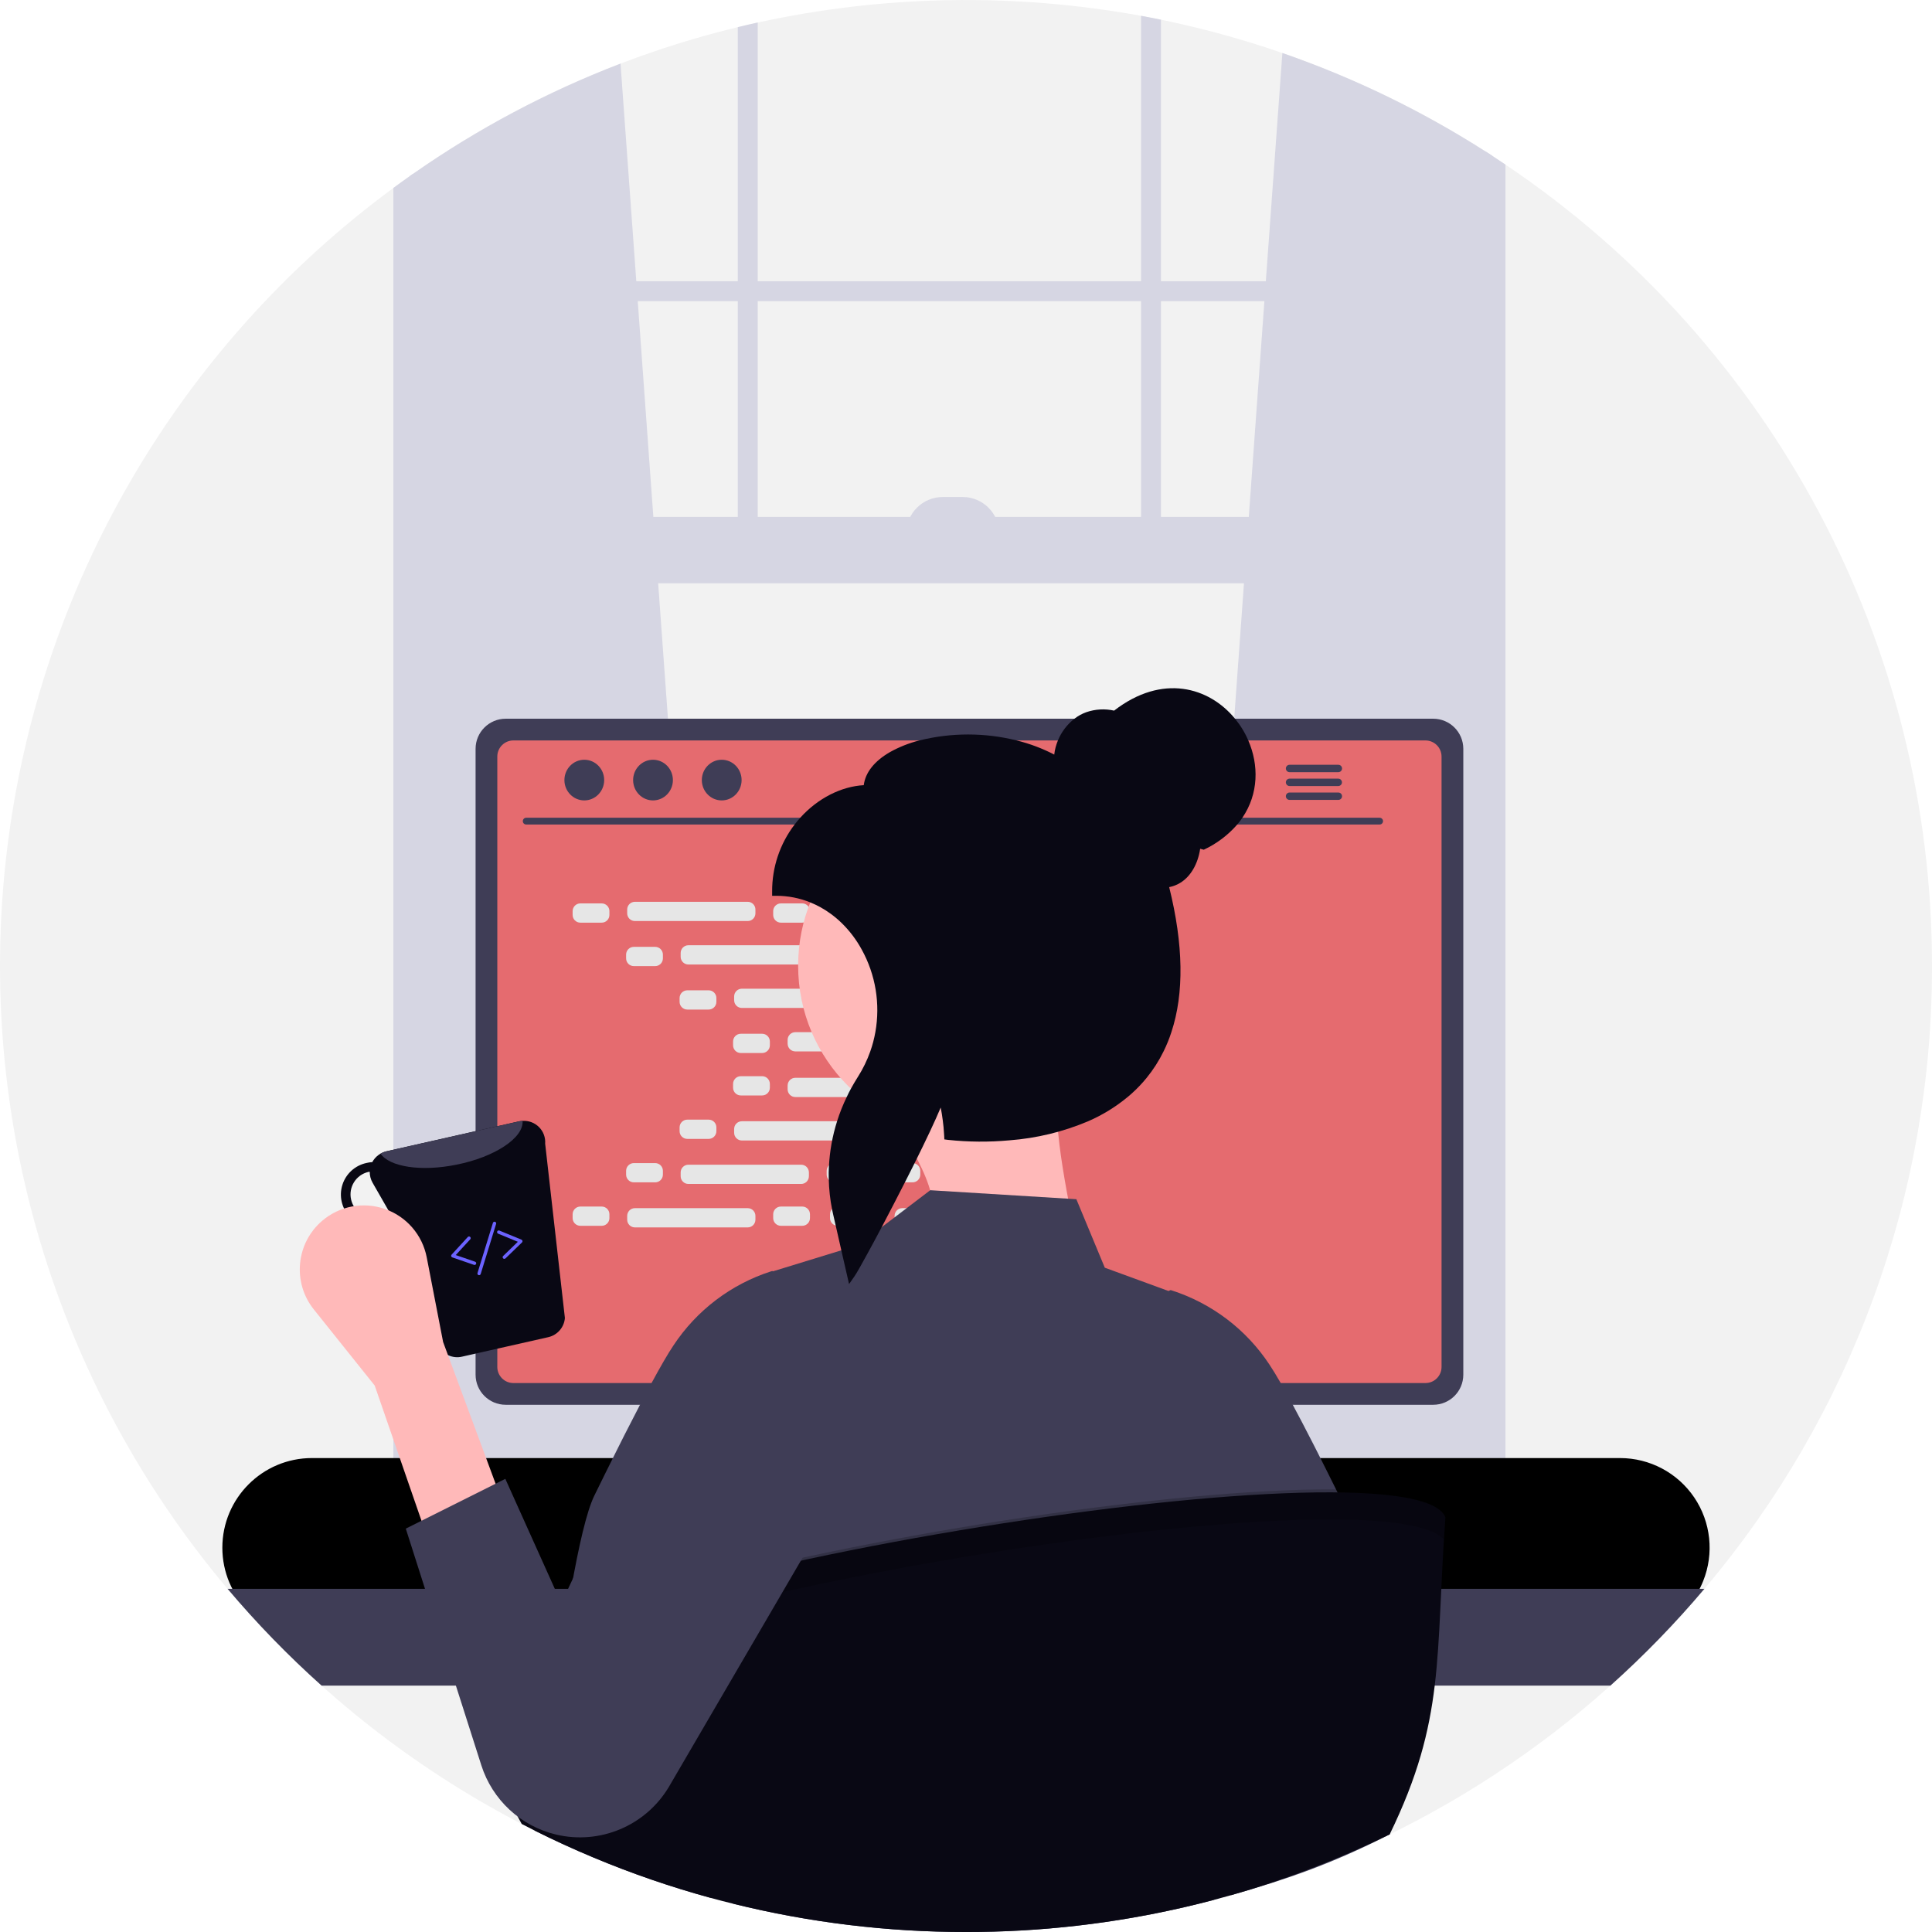
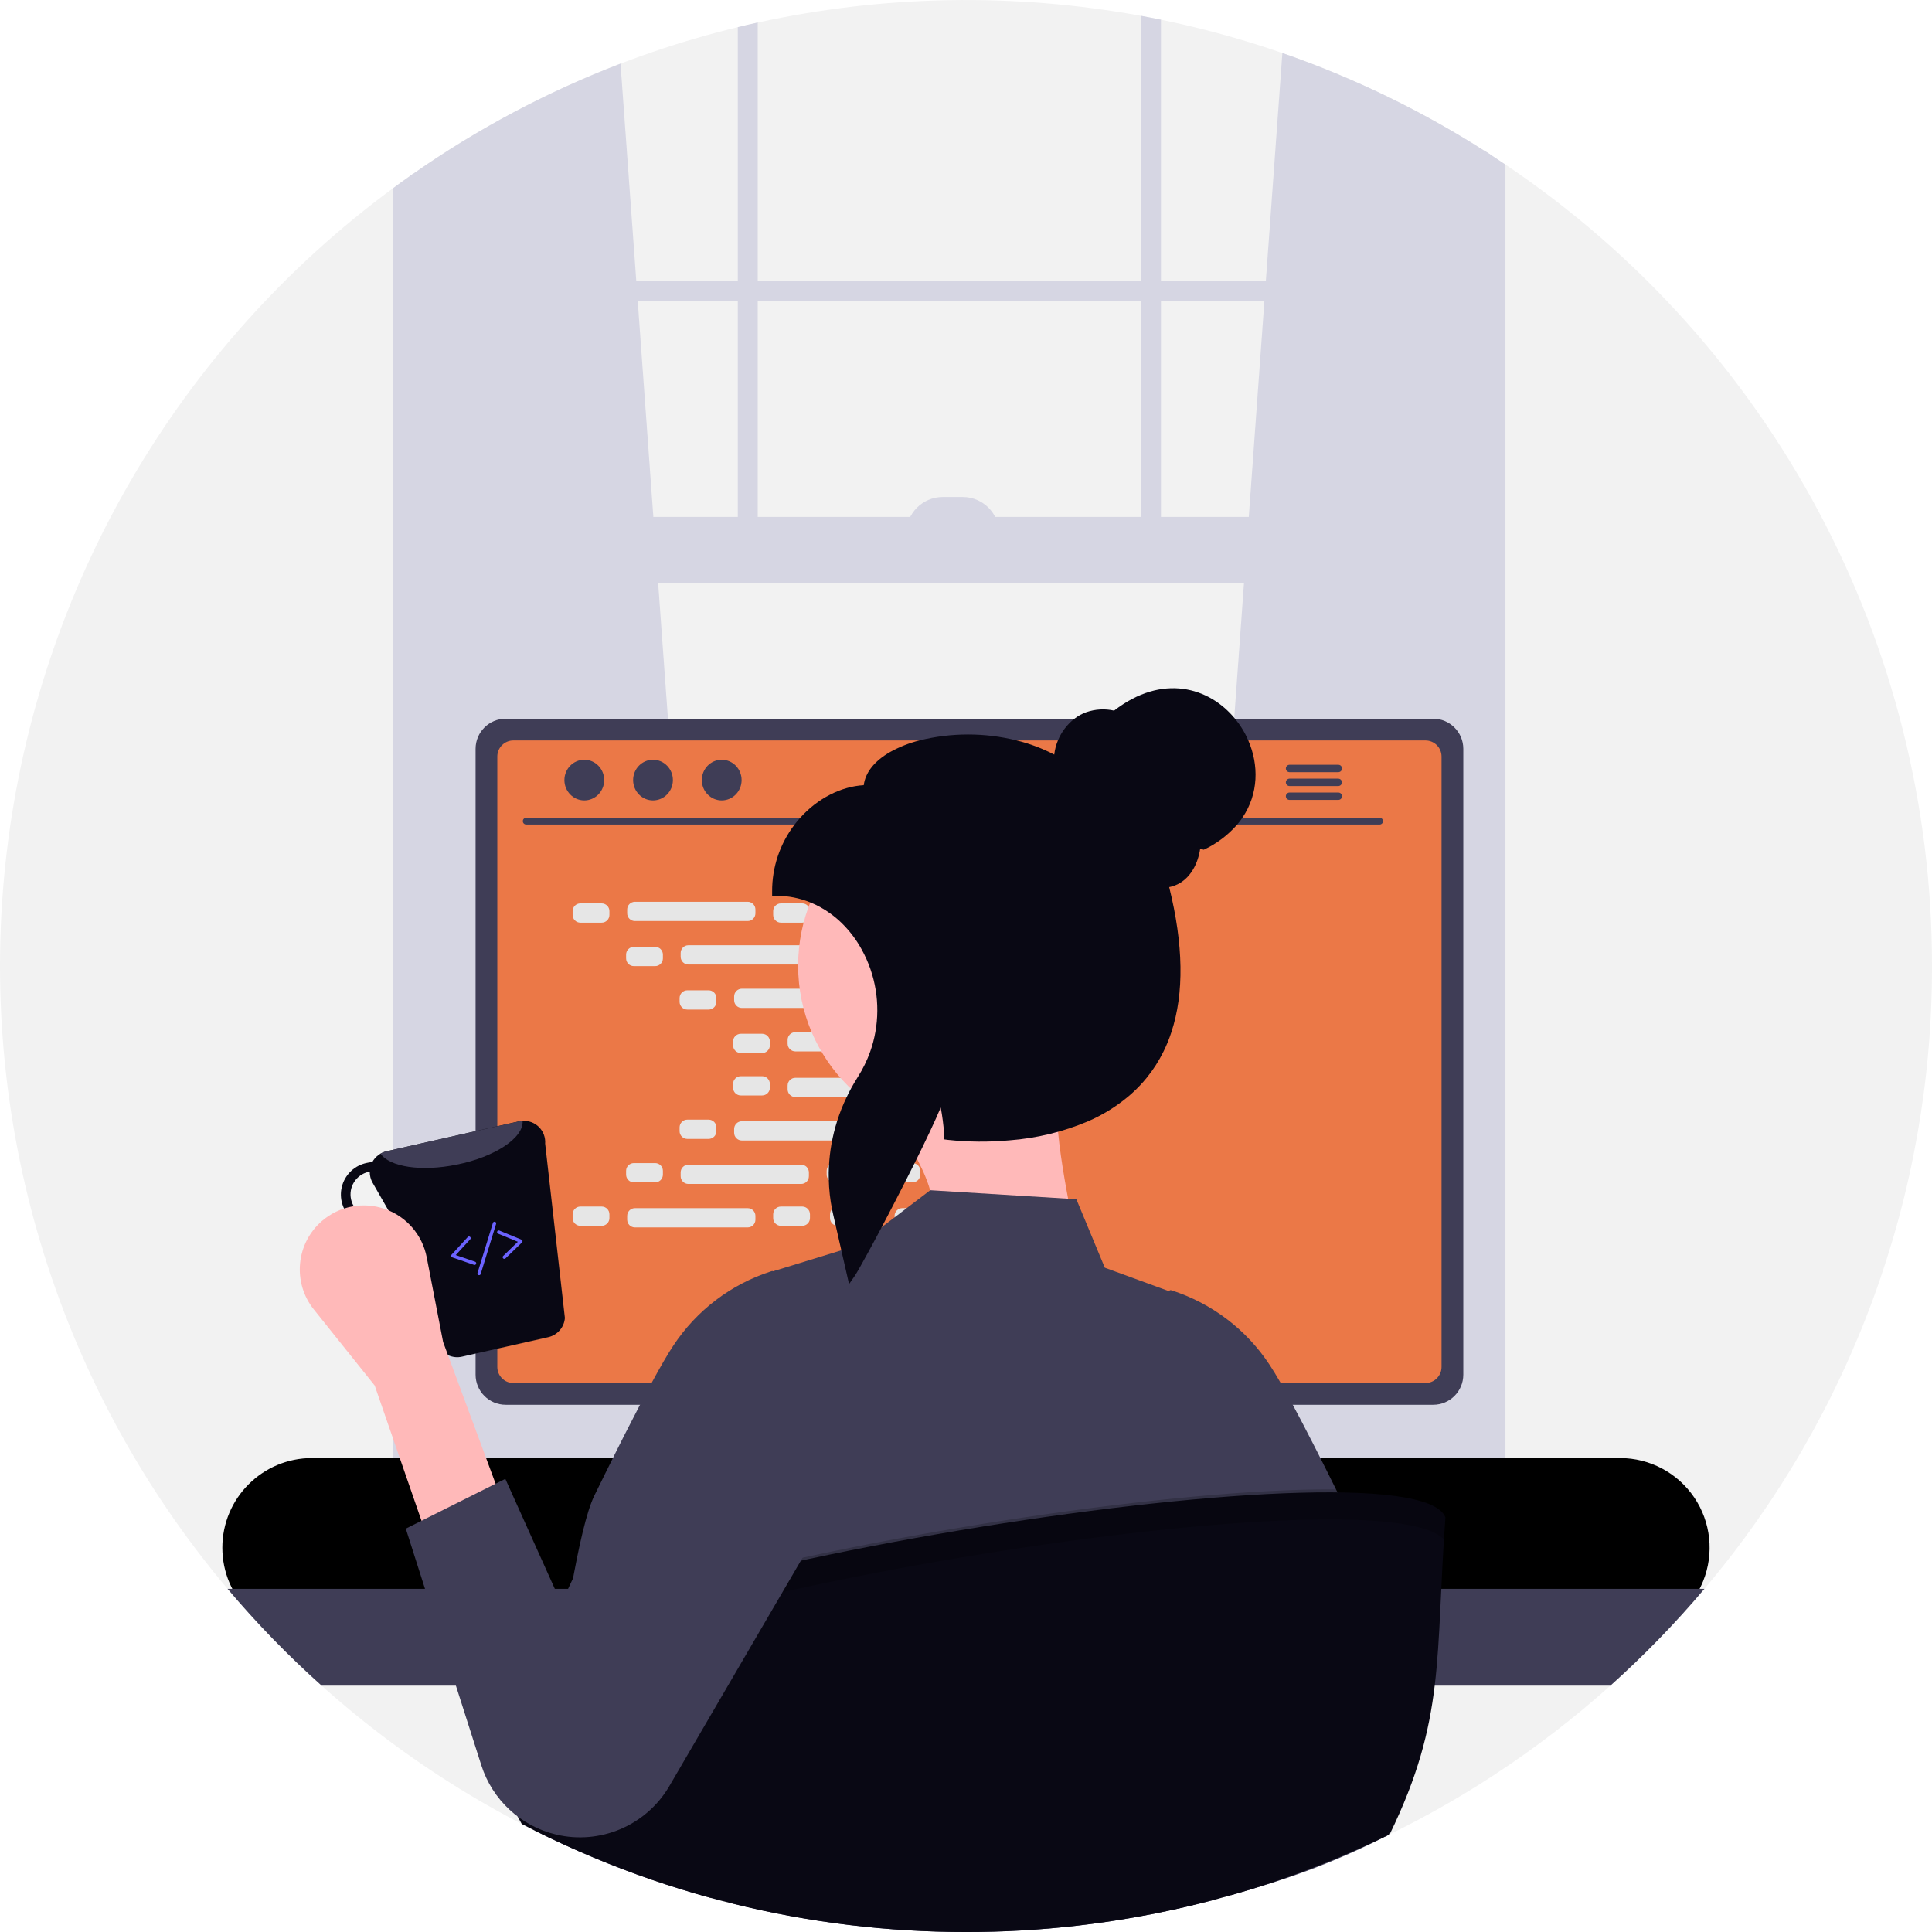
<svg xmlns="http://www.w3.org/2000/svg" width="720" height="719.998" viewBox="0 0 720 719.998" role="img">
  <g id="Group_67" transform="translate(-670.999 -251)">
    <path id="Path_1041-1195" d="M1031,521a358.581,358.581,0,0,1-84.818,232.118c-1.993,2.367-4.023,4.7-6.091,7.013a361.981,361.981,0,0,1-84.07,69.745q-10.8,6.484-22.073,12.22c-.76.386-1.532.772-2.292,1.146-.909.461-1.831.909-2.753,1.358a356.461,356.461,0,0,1-59.194,22.7q-3.177.9-6.365,1.744a359.482,359.482,0,0,1-82.015,11.821c-1.445.037-2.865.062-4.235.087-.486.013-.959.025-1.433.025-1.557.012-3.1.025-4.659.025a360.337,360.337,0,0,1-86.624-10.5q-4.26-1.047-8.483-2.205a355.62,355.62,0,0,1-43.561-14.985q-11.211-4.671-22.024-10.078c-1.632-.822-3.264-1.644-4.871-2.491-.685-.336-1.358-.7-2.03-1.046a361.811,361.811,0,0,1-101.709-79.8c-1.993-2.23-3.949-4.5-5.88-6.776a360.031,360.031,0,0,1,61.773-522.061c2.043-1.507,4.1-3,6.179-4.46l1.233-.859a357.2,357.2,0,0,1,120.955-54.623c2.466-.61,4.933-1.183,7.424-1.719a363.484,363.484,0,0,1,142.854-2.5c2.479.461,4.958.934,7.424,1.445a357.857,357.857,0,0,1,120.955,49.117c.822.523,1.644,1.046,2.466,1.594,1.657,1.071,3.313,2.167,4.945,3.276A359.607,359.607,0,0,1,1031,521Z" transform="translate(360 90)" fill="#f2f2f2" />
    <path id="Path_1042-1196" d="M549.936,702.564,434.873,712.779l-1.233.112V221.922l1.233-.859a359.155,359.155,0,0,1,77.244-41.032L518,261.123l.536,7.424,5.817,80.421,1.794,24.739L549.724,699.7Z" transform="translate(390.13 94.675)" fill="#d6d6e3" />
    <path id="Path_1043-1197" d="M777.877,213.557c.822.523,1.644,1.046,2.466,1.594V713.67l-2.466-.224-113.817-10.1.212-2.865,23.581-325.992,1.794-24.739,5.817-80.421L696,261.9l6.166-85.042a358.362,358.362,0,0,1,75.712,36.7Z" transform="translate(446.738 93.896)" fill="#d6d6e3" />
    <path id="Path_1044-1198" d="M835.7,206.32V713.233c0,9.729-6.7,17.639-14.948,17.639H451.04c-6.826,0-12.619-5.431-14.375-12.843a20.064,20.064,0,0,1-.573-4.8V214.6l-1.233.859c-2.08,1.457-4.136,2.952-6.179,4.46V713.233a28.549,28.549,0,0,0,7.7,19.931,21.252,21.252,0,0,0,9.691,5.8,18.83,18.83,0,0,0,4.97.66H820.756a19,19,0,0,0,4.983-.66c9.94-2.678,17.377-13.192,17.377-25.736V211.191c-1.632-1.109-3.289-2.2-4.945-3.276C837.348,207.366,836.526,206.843,835.7,206.32Z" transform="translate(388.911 101.134)" fill="#d6d6e3" />
    <rect id="Rectangle_265" width="407.026" height="7.423" transform="translate(821.298 355.803)" fill="#d6d6e3" />
    <path id="Path_1045-1199" d="M531.73,169.459c2.466-.61,4.933-1.183,7.424-1.719V369.3H531.73Z" transform="translate(414.228 91.656)" fill="#d6d6e3" />
    <path id="Path_1046-1200" d="M652.37,165.73c2.479.461,4.958.934,7.424,1.445V369.8H652.37Z" transform="translate(443.866 91.162)" fill="#d6d6e3" />
    <path id="Path_1047-1201" d="M898.373,597.21H410.929a33.409,33.409,0,0,0,0,66.818H898.373a33.338,33.338,0,0,0,25.068-11.353,33.758,33.758,0,0,0,3.757-5.2,31.822,31.822,0,0,0,2.18-4.434,33.388,33.388,0,0,0-31-45.828Z" transform="translate(376.343 197.164)" fill="" />
    <rect id="Rectangle_266" width="404.552" height="24.743" transform="translate(823.772 443.642)" fill="#d6d6e3" />
    <path id="Path_1048-1202" d="M284.729,148.69h7.423A13.609,13.609,0,0,1,305.761,162.3H271.12a13.609,13.609,0,0,1,13.609-13.609Z" transform="translate(737.607 287.529)" fill="#d6d6e3" />
    <path id="Path_1049-1203" d="M929.452,636.34A359.994,359.994,0,0,1,894.424,672.4H414.118A360,360,0,0,1,379.09,636.34Z" transform="translate(376.729 206.777)" fill="#3f3d56" />
    <path id="Path_1050-1204" d="M649.079,536.07H568.21a3.957,3.957,0,0,0-1.283.2,4.3,4.3,0,0,0-3.027,4.111V668.136h89.5V540.38a4.314,4.314,0,0,0-4.322-4.31ZM618.473,599.1a9.381,9.381,0,0,1-1.943,5.73,9.548,9.548,0,0,1-17.165-5.73V584.277a9.554,9.554,0,1,1,19.109,0Z" transform="translate(422.131 182.144)" fill="#2f2e41" />
    <path id="Path_1051-1205" d="M563.68,638.81v12.32a2.416,2.416,0,0,0,2.4,2.417h85.241a2.424,2.424,0,0,0,2.4-2.417V638.81Z" transform="translate(422.077 207.384)" fill="#3f3d56" />
    <path id="Path_1052-1206" d="M810.165,376.02H464.491a11.225,11.225,0,0,0-11.211,11.2V620.483a11.22,11.22,0,0,0,11.211,11.211H810.165a11.22,11.22,0,0,0,11.211-11.211V387.219A11.225,11.225,0,0,0,810.165,376.02Z" transform="translate(394.955 142.824)" fill="#3f3d56" />
-     <path id="Path_1053-1207" d="M805.678,382.52H465.772a6,6,0,0,0-5.992,6V616.009A6,6,0,0,0,465.772,622H805.678a6,6,0,0,0,5.992-5.992V388.524a6,6,0,0,0-5.991-6Z" transform="translate(396.552 144.421)" fill="#e56b6f" />
+     <path id="Path_1053-1207" d="M805.678,382.52H465.772a6,6,0,0,0-5.992,6V616.009A6,6,0,0,0,465.772,622H805.678a6,6,0,0,0,5.992-5.992V388.524a6,6,0,0,0-5.991-6Z" transform="translate(396.552 144.421)" fill="#eb7847" />
    <path id="Path_1054-1208" d="M728.575,654l-3.139-14.911a3.728,3.728,0,0,0-2.317-2.7,3.6,3.6,0,0,0-1.32-.249H525.842a3.6,3.6,0,0,0-1.32.249,3.728,3.728,0,0,0-2.317,2.7L519.066,654a3.721,3.721,0,0,0,3.637,4.484H724.925a3.673,3.673,0,0,0,2.89-1.383,3.718,3.718,0,0,0,.76-3.1Z" transform="translate(411.097 206.728)" fill="#2f2e41" />
    <rect id="Rectangle_267" width="6.228" height="3.737" rx="0.488" transform="translate(938.376 845.554)" fill="#3f3d56" />
    <rect id="Rectangle_268" width="6.228" height="3.737" rx="0.488" transform="translate(950.832 845.554)" fill="#3f3d56" />
    <rect id="Rectangle_269" width="6.228" height="3.737" rx="0.488" transform="translate(963.289 845.554)" fill="#3f3d56" />
    <rect id="Rectangle_270" width="6.228" height="3.737" rx="0.488" transform="translate(975.746 845.554)" fill="#3f3d56" />
    <rect id="Rectangle_271" width="6.228" height="3.737" rx="0.488" transform="translate(988.202 845.554)" fill="#3f3d56" />
    <rect id="Rectangle_272" width="6.228" height="3.737" rx="0.488" transform="translate(1000.659 845.554)" fill="#3f3d56" />
    <rect id="Rectangle_273" width="6.228" height="3.737" rx="0.488" transform="translate(1013.116 845.554)" fill="#3f3d56" />
    <rect id="Rectangle_274" width="6.228" height="3.737" rx="0.488" transform="translate(1025.573 845.554)" fill="#3f3d56" />
    <rect id="Rectangle_275" width="6.228" height="3.737" rx="0.488" transform="translate(1038.029 845.554)" fill="#3f3d56" />
    <rect id="Rectangle_276" width="6.228" height="3.737" rx="0.488" transform="translate(1050.486 845.554)" fill="#3f3d56" />
    <rect id="Rectangle_277" width="6.228" height="3.737" rx="0.488" transform="translate(1062.943 845.554)" fill="#3f3d56" />
    <rect id="Rectangle_278" width="6.228" height="3.737" rx="0.488" transform="translate(1075.399 845.554)" fill="#3f3d56" />
    <rect id="Rectangle_279" width="6.228" height="3.737" rx="0.488" transform="translate(1087.856 845.554)" fill="#3f3d56" />
    <rect id="Rectangle_280" width="6.228" height="3.737" rx="0.488" transform="translate(1100.313 845.554)" fill="#3f3d56" />
    <rect id="Rectangle_281" width="6.228" height="3.737" rx="0.488" transform="translate(1112.77 845.554)" fill="#3f3d56" />
    <rect id="Rectangle_282" width="6.228" height="3.737" rx="0.488" transform="translate(1125.226 845.554)" fill="#3f3d56" />
    <rect id="Rectangle_283" width="6.228" height="3.737" rx="0.488" transform="translate(938.228 851.782)" fill="#3f3d56" />
    <rect id="Rectangle_284" width="6.228" height="3.737" rx="0.488" transform="translate(950.685 851.782)" fill="#3f3d56" />
    <rect id="Rectangle_285" width="6.228" height="3.737" rx="0.488" transform="translate(963.142 851.782)" fill="#3f3d56" />
    <rect id="Rectangle_286" width="6.228" height="3.737" rx="0.488" transform="translate(975.599 851.782)" fill="#3f3d56" />
    <rect id="Rectangle_287" width="6.228" height="3.737" rx="0.488" transform="translate(988.055 851.782)" fill="#3f3d56" />
    <rect id="Rectangle_288" width="6.228" height="3.737" rx="0.488" transform="translate(1000.512 851.782)" fill="#3f3d56" />
    <rect id="Rectangle_289" width="6.228" height="3.737" rx="0.488" transform="translate(1012.969 851.782)" fill="#3f3d56" />
    <rect id="Rectangle_290" width="6.228" height="3.737" rx="0.488" transform="translate(1025.425 851.782)" fill="#3f3d56" />
    <rect id="Rectangle_291" width="6.228" height="3.737" rx="0.488" transform="translate(1037.882 851.782)" fill="#3f3d56" />
    <rect id="Rectangle_292" width="6.228" height="3.737" rx="0.488" transform="translate(1050.339 851.782)" fill="#3f3d56" />
    <rect id="Rectangle_293" width="6.228" height="3.737" rx="0.488" transform="translate(1062.795 851.782)" fill="#3f3d56" />
    <rect id="Rectangle_294" width="6.228" height="3.737" rx="0.488" transform="translate(1075.252 851.782)" fill="#3f3d56" />
    <rect id="Rectangle_295" width="6.228" height="3.737" rx="0.488" transform="translate(1087.709 851.782)" fill="#3f3d56" />
    <rect id="Rectangle_296" width="6.228" height="3.737" rx="0.488" transform="translate(1100.166 851.782)" fill="#3f3d56" />
    <rect id="Rectangle_297" width="6.228" height="3.737" rx="0.488" transform="translate(1112.622 851.782)" fill="#3f3d56" />
    <rect id="Rectangle_298" width="6.228" height="3.737" rx="0.488" transform="translate(1125.079 851.782)" fill="#3f3d56" />
    <rect id="Rectangle_299" width="49.827" height="3.737" rx="0.488" transform="translate(998.021 859.256)" fill="#3f3d56" />
    <path id="Path_1055-1209" d="M786.723,408.176H468.674a1.265,1.265,0,1,1,0-2.53H786.723a1.265,1.265,0,1,1,0,2.53Z" transform="translate(398.426 150.102)" fill="#3f3d56" />
    <ellipse id="Ellipse_180" cx="7.412" cy="7.577" rx="7.412" ry="7.577" transform="translate(881.338 534.136)" fill="#3f3d56" />
    <ellipse id="Ellipse_181" cx="7.412" cy="7.577" rx="7.412" ry="7.577" transform="translate(906.944 534.136)" fill="#3f3d56" />
    <ellipse id="Ellipse_182" cx="7.412" cy="7.577" rx="7.412" ry="7.577" transform="translate(932.55 534.136)" fill="#3f3d56" />
    <path id="Path_1056-1210" d="M715.222,389.8H697.035a1.377,1.377,0,0,0,0,2.753h18.187a1.377,1.377,0,1,0,0-2.753Z" transform="translate(454.508 146.21)" fill="#3f3d56" />
    <path id="Path_1057-1211" d="M715.222,393.95H697.035a1.377,1.377,0,0,0,0,2.753h18.187a1.376,1.376,0,1,0,0-2.753Z" transform="translate(454.508 147.229)" fill="#3f3d56" />
    <path id="Path_1058-1212" d="M715.222,398.1H697.035a1.377,1.377,0,0,0,0,2.753h18.187a1.377,1.377,0,1,0,0-2.753Z" transform="translate(454.508 148.249)" fill="#3f3d56" />
    <rect id="Rectangle_300" width="13.71" height="7.175" rx="2.88" transform="translate(884.402 587.672)" fill="#e6e6e6" />
    <rect id="Rectangle_301" width="13.71" height="7.175" rx="2.88" transform="translate(959.142 587.672)" fill="#e6e6e6" />
    <rect id="Rectangle_302" width="13.71" height="7.175" rx="2.88" transform="translate(980.318 587.672)" fill="#e6e6e6" />
    <rect id="Rectangle_303" width="47.791" height="7.175" rx="2.88" transform="translate(904.732 587.073)" fill="#e6e6e6" />
    <rect id="Rectangle_304" width="47.791" height="7.175" rx="2.88" transform="translate(1004.385 587.073)" fill="#e6e6e6" />
    <rect id="Rectangle_305" width="13.71" height="7.175" rx="2.88" transform="translate(904.332 603.866)" fill="#e6e6e6" />
    <rect id="Rectangle_306" width="13.71" height="7.175" rx="2.88" transform="translate(979.073 603.866)" fill="#e6e6e6" />
    <rect id="Rectangle_307" width="13.71" height="7.175" rx="2.88" transform="translate(1000.249 603.866)" fill="#e6e6e6" />
    <rect id="Rectangle_308" width="47.791" height="7.175" rx="2.88" transform="translate(924.662 603.267)" fill="#e6e6e6" />
    <rect id="Rectangle_309" width="47.791" height="7.175" rx="2.88" transform="translate(1024.316 603.267)" fill="#e6e6e6" />
    <rect id="Rectangle_310" width="13.71" height="7.175" rx="2.88" transform="translate(924.263 620.059)" fill="#e6e6e6" />
    <rect id="Rectangle_311" width="13.71" height="7.175" rx="2.88" transform="translate(999.003 620.059)" fill="#e6e6e6" />
    <rect id="Rectangle_312" width="13.71" height="7.175" rx="2.88" transform="translate(1020.18 620.059)" fill="#e6e6e6" />
    <rect id="Rectangle_313" width="47.791" height="7.175" rx="2.88" transform="translate(944.593 619.461)" fill="#e6e6e6" />
    <rect id="Rectangle_314" width="47.791" height="7.175" rx="2.88" transform="translate(1044.247 619.461)" fill="#e6e6e6" />
    <rect id="Rectangle_315" width="13.71" height="7.175" rx="2.88" transform="translate(944.194 636.253)" fill="#e6e6e6" />
    <rect id="Rectangle_316" width="13.71" height="7.175" rx="2.88" transform="translate(1018.934 636.253)" fill="#e6e6e6" />
    <rect id="Rectangle_317" width="13.71" height="7.175" rx="2.88" transform="translate(1040.111 636.253)" fill="#e6e6e6" />
    <rect id="Rectangle_318" width="47.791" height="7.175" rx="2.88" transform="translate(964.524 635.655)" fill="#e6e6e6" />
    <rect id="Rectangle_319" width="13.71" height="7.175" rx="2.88" transform="translate(959.142 700.646)" fill="#e6e6e6" />
    <rect id="Rectangle_320" width="13.71" height="7.175" rx="2.88" transform="translate(980.318 700.646)" fill="#e6e6e6" />
    <rect id="Rectangle_321" width="47.791" height="7.175" rx="2.88" transform="translate(1004.385 701.244)" fill="#e6e6e6" />
    <rect id="Rectangle_322" width="13.71" height="7.175" rx="2.88" transform="translate(884.402 700.646)" fill="#e6e6e6" />
    <rect id="Rectangle_323" width="47.791" height="7.175" rx="2.88" transform="translate(904.732 701.244)" fill="#e6e6e6" />
    <rect id="Rectangle_324" width="13.71" height="7.175" rx="2.88" transform="translate(904.332 684.452)" fill="#e6e6e6" />
    <rect id="Rectangle_325" width="13.71" height="7.175" rx="2.88" transform="translate(979.073 684.452)" fill="#e6e6e6" />
    <rect id="Rectangle_326" width="13.71" height="7.175" rx="2.88" transform="translate(1000.249 684.452)" fill="#e6e6e6" />
    <rect id="Rectangle_327" width="47.791" height="7.175" rx="2.88" transform="translate(924.662 685.05)" fill="#e6e6e6" />
    <rect id="Rectangle_328" width="13.71" height="7.175" rx="2.88" transform="translate(924.263 668.258)" fill="#e6e6e6" />
    <rect id="Rectangle_329" width="13.71" height="7.175" rx="2.88" transform="translate(999.003 668.258)" fill="#e6e6e6" />
    <rect id="Rectangle_330" width="13.71" height="7.175" rx="2.88" transform="translate(1020.18 668.258)" fill="#e6e6e6" />
    <rect id="Rectangle_331" width="47.791" height="7.175" rx="2.88" transform="translate(944.593 668.856)" fill="#e6e6e6" />
    <rect id="Rectangle_332" width="13.71" height="7.175" rx="2.88" transform="translate(944.194 652.065)" fill="#e6e6e6" />
    <rect id="Rectangle_333" width="13.71" height="7.175" rx="2.88" transform="translate(1018.934 652.065)" fill="#e6e6e6" />
    <rect id="Rectangle_334" width="13.71" height="7.175" rx="2.88" transform="translate(1040.111 652.065)" fill="#e6e6e6" />
    <rect id="Rectangle_335" width="47.791" height="7.175" rx="2.88" transform="translate(964.524 652.663)" fill="#e6e6e6" />
    <path id="Path_223-1213" d="M304.558,542.57s20.613,28.936,13.251,36.771,55.23,8.03,55.23,8.03-9.4-42.094-6.635-51.781Z" transform="translate(699.068 125.378)" fill="#ffb9b9" />
    <path id="Path_1059-1214" d="M789.655,757.108c-.76.386-1.532.772-2.292,1.146-19.682,9.841-35.427,15.434-56.964,21.563-1.819-20.3-3.575-55.993-5.282-78.116-.448-5.742-.9-10.563-1.333-13.964a18.912,18.912,0,0,0-1.1-5.294l.075,5.294.187,13.964,1.084,79.86a359.487,359.487,0,0,1-82.015,11.821c-1.445.037-2.865.062-4.235.087-.486.012-.959.025-1.433.025-1.557.013-3.1.025-4.659.025a360.338,360.338,0,0,1-86.624-10.5c.61-20.093,1.221-55.383,1.806-81.318.125-5.07.237-9.791.361-13.964.237-8.919.486-15.347.723-17.5a5.432,5.432,0,0,0-.486,1.208,121.028,121.028,0,0,0-2.354,16.293c-.436,4.173-.872,8.894-1.308,13.964-2.317,26.944-4.733,63.579-7.225,79.113a355.621,355.621,0,0,1-43.561-14.985Q481.812,761.157,471,755.751c1.37-8.969,2.8-19.021,4.273-29.448,1.146-8.084,2.329-16.393,3.538-24.6,1.868-12.681,3.787-25.113,5.73-36.062,2.84-15.994,5.755-28.85,8.645-34.754,2.741-5.606,5.481-11.136,8.134-16.43.922-1.856,1.844-3.687,2.741-5.468.212-.424.424-.835.635-1.246,1.906-3.749,3.75-7.337,5.506-10.7,1.507-2.878,2.94-5.593,4.3-8.1,3.289-6.079,6.079-10.925,8.147-13.989a68.831,68.831,0,0,1,36.473-27.666l.374-.1.262.112,25.474-7.823,3.725-1.146,2.5-.772,8.819-6.714,4.8-3.65,4.5-3.426,8.794-6.689,54.448,3.351,10.6,25.524,23.742,8.682.411-.187.361-.149.374.1a68.893,68.893,0,0,1,36.473,27.666c1.171,1.756,2.591,4.073,4.2,6.876,1.37,2.379,2.865,5.095,4.484,8.1,2.3,4.273,4.821,9.093,7.487,14.313.585,1.146,1.183,2.317,1.781,3.5q1.663,3.288,3.376,6.714c2.653,5.294,5.394,10.825,8.134,16.443,2.379,4.871,4.783,14.886,7.15,27.629,1.956,10.588,3.9,23.07,5.78,36.062,2.466,16.842-.162,37.009,2.068,52.505C789.369,755.19,789.518,756.149,789.655,757.108Z" transform="translate(399.308 177.479)" fill="#3f3d56" />
    <circle id="Ellipse_183" cx="63.326" cy="63.326" r="63.326" transform="translate(968.44 547.534)" fill="#ffb9b9" />
    <path id="Path_1060-1215" d="M719.446,386.358a33.145,33.145,0,0,0-4.945-8.1c-9.617-11.747-27.106-16.916-45.056-3.015a19.032,19.032,0,0,0-10.4.6,16.08,16.08,0,0,0-4.385,2.417,19.894,19.894,0,0,0-6.154,8.1,19.335,19.335,0,0,0-1.37,5.269,62.987,62.987,0,0,0-13.989-5.269,75.163,75.163,0,0,0-36.286,0,45.522,45.522,0,0,0-10.937,4.335c-5.83,3.363-9.181,7.611-9.779,12.332-8.408.473-17.153,4.9-23.668,12.145-.735.81-1.445,1.657-2.105,2.529A40.745,40.745,0,0,0,542,442.675v1.582h1.582a33.472,33.472,0,0,1,12.644,2.466,34.361,34.361,0,0,1,7.337,4.048,35.816,35.816,0,0,1,4.2,3.488,41.71,41.71,0,0,1,7.624,10.028,46.663,46.663,0,0,1,5.082,30.781,45.1,45.1,0,0,1-1.893,7.175,46.816,46.816,0,0,1-4.622,9.5c-.075.112-.137.224-.212.336-.835,1.333-1.632,2.691-2.379,4.061-.561,1.021-1.084,2.068-1.57,3.114a64.732,64.732,0,0,0-3.587,9.019,66.749,66.749,0,0,0-3.04,16.866c-.087,1.52-.112,3.039-.062,4.559a64.74,64.74,0,0,0,1.283,11.66c.112.523.224,1.034.336,1.557l.909,3.974,2.155,9.48,1.495,6.527,1.383,6.054,2.043-2.927c.7-1,2.454-4.061,4.808-8.4,1.557-2.828,3.363-6.2,5.319-9.891,2.728-5.17,5.718-10.937,8.645-16.692,1.183-2.329,2.354-4.646,3.488-6.913,2.143-4.3,4.161-8.446,5.892-12.133,1.594-3.4,2.952-6.415,3.961-8.832.311,1.582.573,3.189.772,4.808.224,1.644.386,3.313.473,4.983.025.249.037.511.05.76l.05,1.022.012.3,1.32.174a115.869,115.869,0,0,0,22.92.174h.012a93.25,93.25,0,0,0,29.348-7.113,61.357,61.357,0,0,0,14.7-9.019,51.437,51.437,0,0,0,5.8-5.63c.448-.511.884-1.021,1.308-1.545a51.227,51.227,0,0,0,6.291-9.841,52.062,52.062,0,0,0,2.915-7.175c4.783-14.487,4.509-32.562-.822-54.037a12.363,12.363,0,0,0,4.073-1.57c3.911-2.354,6.627-7.026,7.474-12.731l1.345.361a37.5,37.5,0,0,0,12.469-9.392,30.043,30.043,0,0,0,1.918-2.529C723.345,406.2,723.395,395.439,719.446,386.358Z" transform="translate(416.751 140.583)" fill="#090814" />
    <path id="Path_1061-1216" d="M206.32,483.352,216.9,442.5l9.346,35.247Z" transform="translate(721.688 359.711)" opacity="0.2" />
    <path id="Path_1062-1217" d="M813.893,616.764c-3.787,52.169.137,75.139-20.765,118.152a356.456,356.456,0,0,1-59.194,22.7q-3.177.9-6.365,1.744a359.48,359.48,0,0,1-82.015,11.822c-1.445.037-2.865.062-4.235.087-.486.013-.959.025-1.433.025-1.557.012-3.1.025-4.659.025a360.338,360.338,0,0,1-86.624-10.5q-4.26-1.047-8.483-2.205a355.631,355.631,0,0,1-43.561-14.985q-11.211-4.671-22.024-10.078c-1.632-.822-3.264-1.644-4.871-2.491-8.259-14.524-12.955-32.188-13.055-53.414C462.328,641.067,801.262,585.224,813.893,616.764Z" transform="translate(395.773 199.683)" fill="#090814" />
    <path id="Path_1063-1218" d="M813.755,625.916c.193-3.23.41-6.566.662-10.04-12.631-31.54-351.566,24.3-357.284,60.876.016,3.353.159,6.607.4,9.784C471.38,650.439,793.373,597.364,813.755,625.916Z" transform="translate(395.902 199.465)" opacity="0.2" />
    <path id="Path_1064-1219" d="M489.077,504.829a7.928,7.928,0,0,0-8.412-8.49,7.3,7.3,0,0,0-1.252.157l-49.53,11.189a8.156,8.156,0,0,0-5.243,4.03,10.193,10.193,0,0,0-2.152.313A12.035,12.035,0,1,0,427.81,535.5a12.2,12.2,0,0,0,4.851-2.347l16.784,47.262a7.883,7.883,0,0,0,8.646,3.795l32.2-7.277a7.992,7.992,0,0,0,6.142-7.12Zm-62.011,27.308a8.608,8.608,0,0,1-3.834-16.784c.156-.039.313,0,.47-.039a8.105,8.105,0,0,0,1.056,4.069L430.9,530.1A8.1,8.1,0,0,1,427.066,532.138Z" transform="translate(385.087 172.379)" fill="#090814" />
    <path id="Path_1065-1220" d="M477.783,496.336c.47,6.26-10.25,13.459-24.609,16.315-13.185,2.7-25,.821-28.326-4.108a7.5,7.5,0,0,1,2.152-.861l49.53-11.189a7.3,7.3,0,0,1,1.252-.157Z" transform="translate(387.97 172.382)" fill="#3f3d56" />
    <path id="Path_1066-1221" d="M449.463,649.033l27.82-13.91-23.184-62.6-6.11-31.568a23.869,23.869,0,0,0-38.967-13.587h0a23.869,23.869,0,0,0-3.1,33.033l22.68,28.35Z" transform="translate(382.034 178.595)" fill="#ffb9b9" />
    <path id="Path_1067-1222" d="M469.493,617.776,432.4,636.323l28.15,88.2a38.587,38.587,0,0,0,27.823,25.806h0A38.587,38.587,0,0,0,530.4,732.649L605.044,604.7a39.388,39.388,0,0,0-12.7-53.541h0a39.389,39.389,0,0,0-56.424,15.9l-45.562,97.083Z" transform="translate(389.825 184.349)" fill="#3f3d56" />
    <path id="Path_1068-1223" d="M454.687,541.53a.617.617,0,0,1-.2-.034l-8.1-2.788a.622.622,0,0,1-.256-1.01l6.023-6.558a.623.623,0,1,1,.917.842l-5.38,5.857,7.2,2.479a.623.623,0,0,1-.2,1.212Z" transform="translate(393.158 180.883)" fill="#6c63ff" />
    <path id="Path_1069-1224" d="M462.41,539.706a.623.623,0,0,1-.433-1.07l5.474-5.293-7.354-3.03a.622.622,0,0,1,.474-1.151l8.233,3.393a.622.622,0,0,1,.2,1.023l-6.158,5.953a.622.622,0,0,1-.433.175Z" transform="translate(396.535 180.435)" fill="#6c63ff" />
    <path id="Path_1070-1225" d="M454.454,546.431a.6.6,0,0,1-.183-.028.622.622,0,0,1-.412-.778l5.748-18.685a.623.623,0,1,1,1.191.367l-5.748,18.685A.623.623,0,0,1,454.454,546.431Z" transform="translate(395.09 179.793)" fill="#6c63ff" />
  </g>
</svg>
